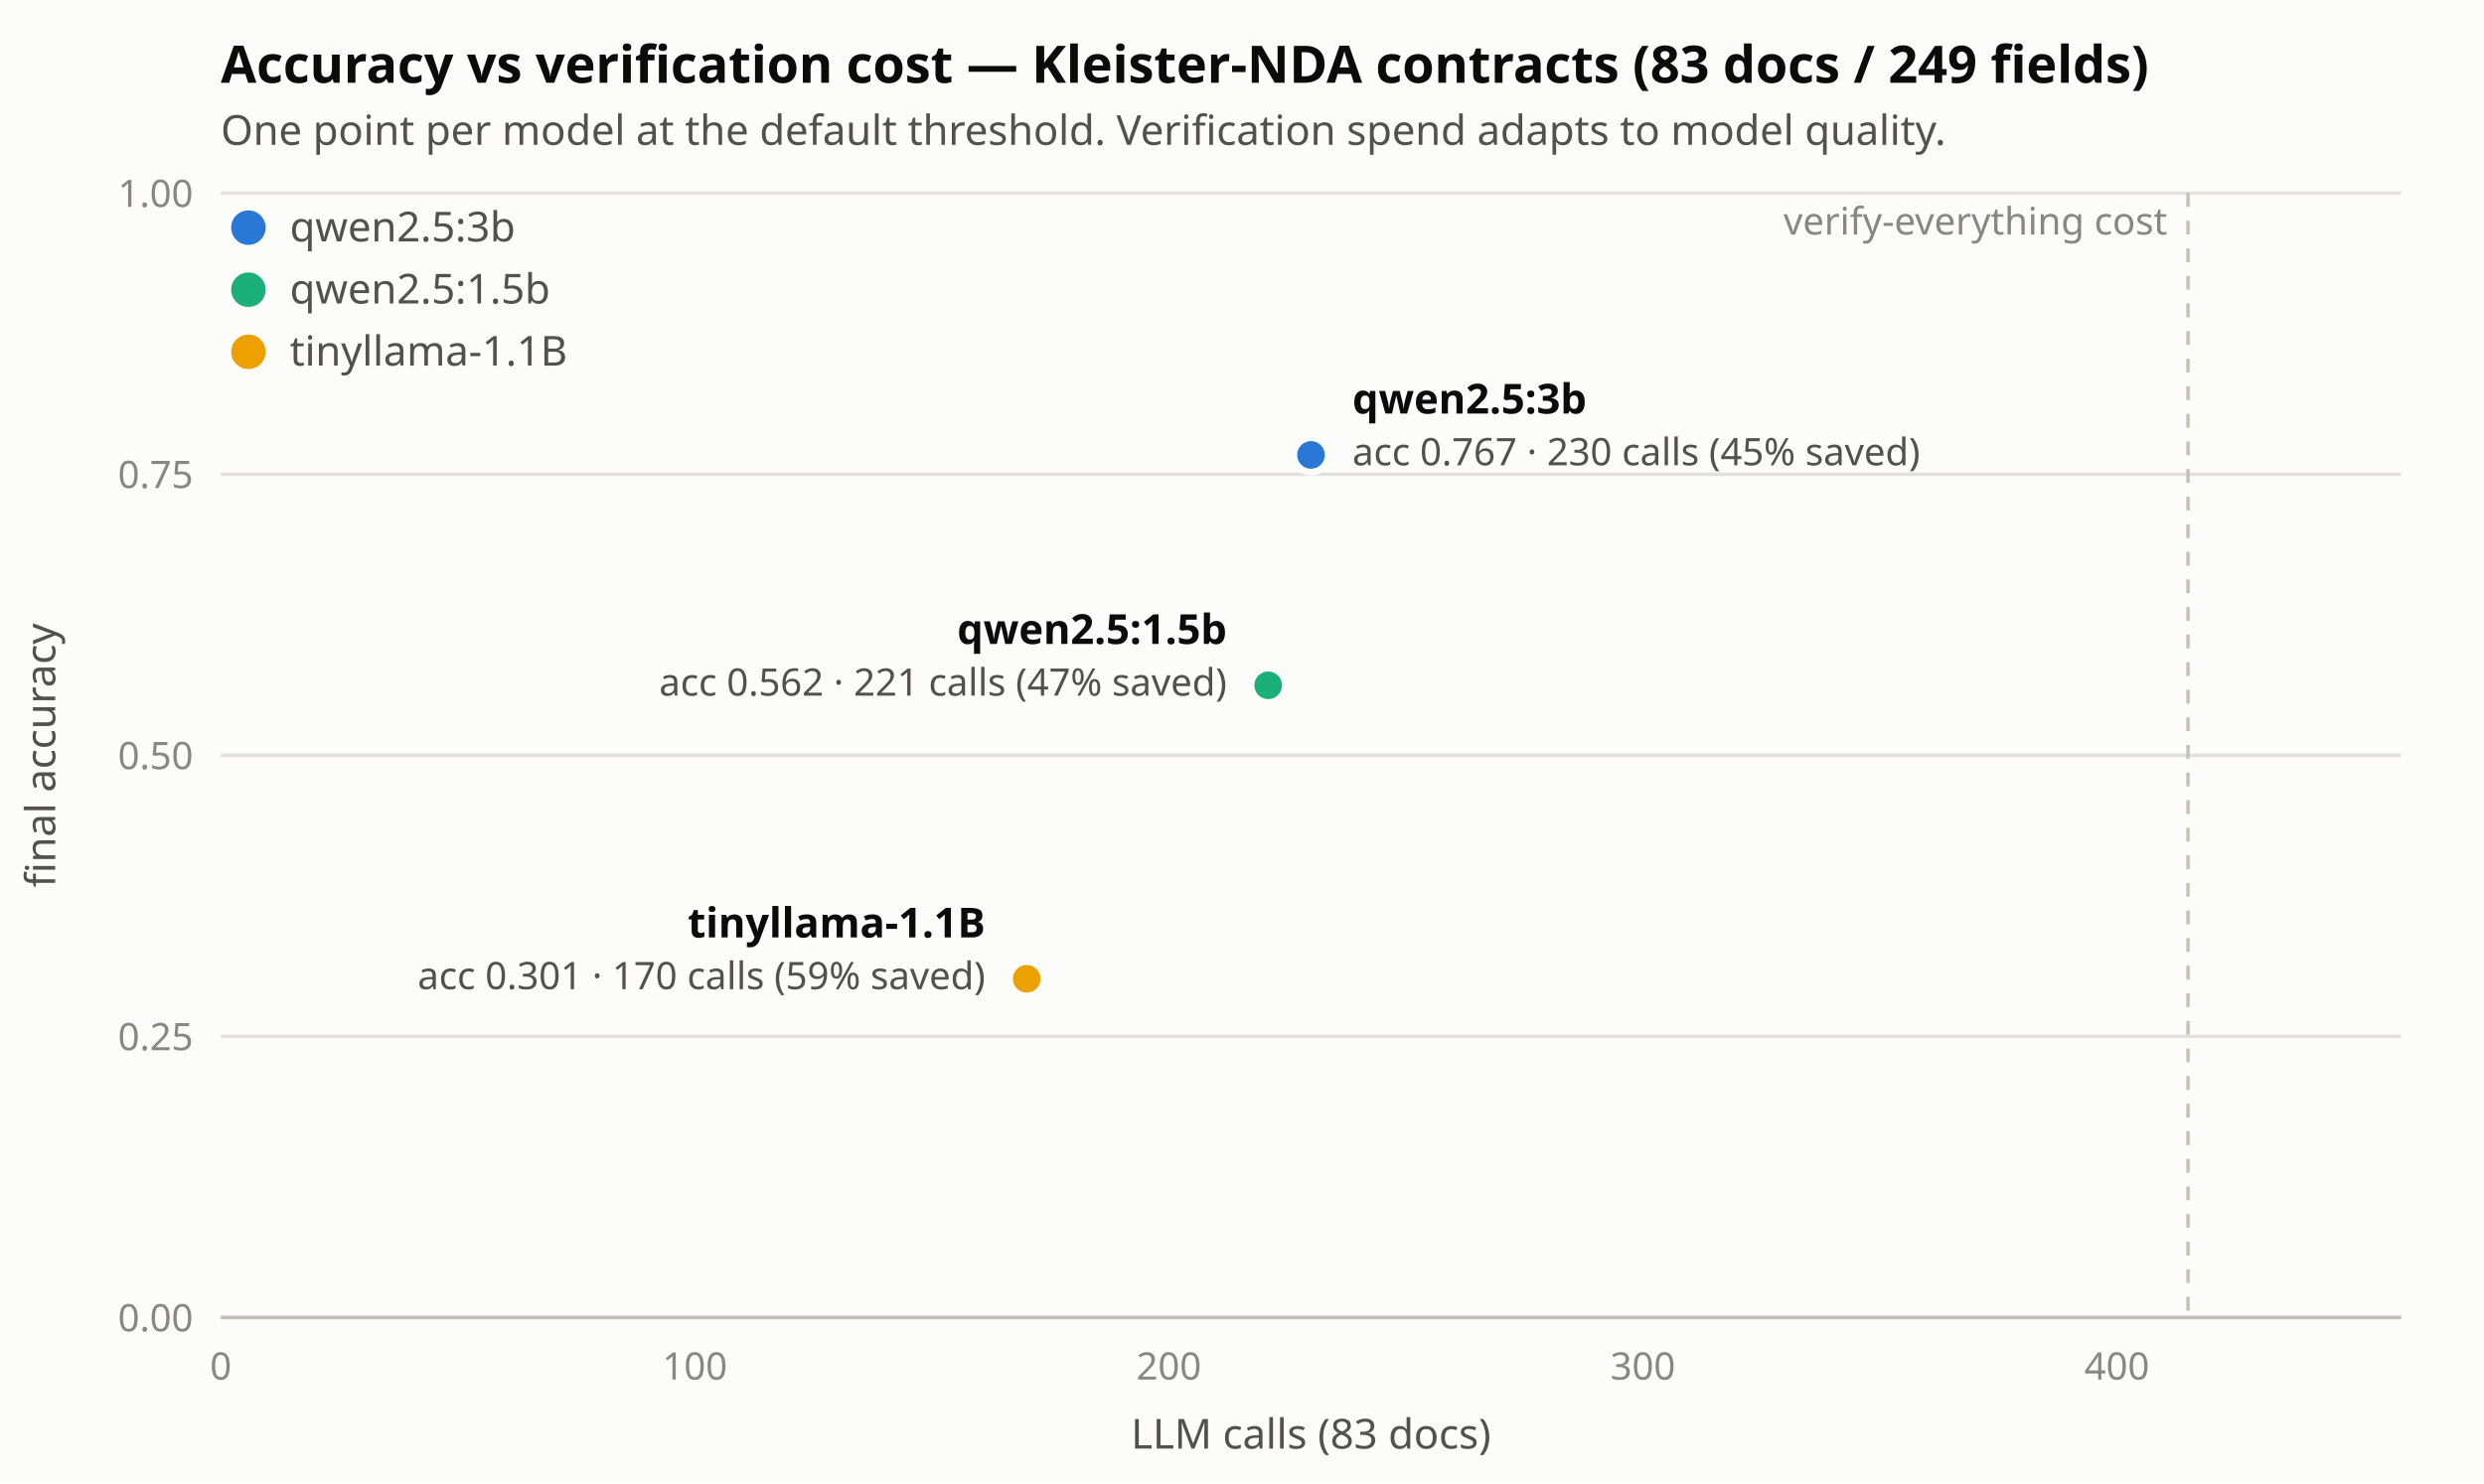
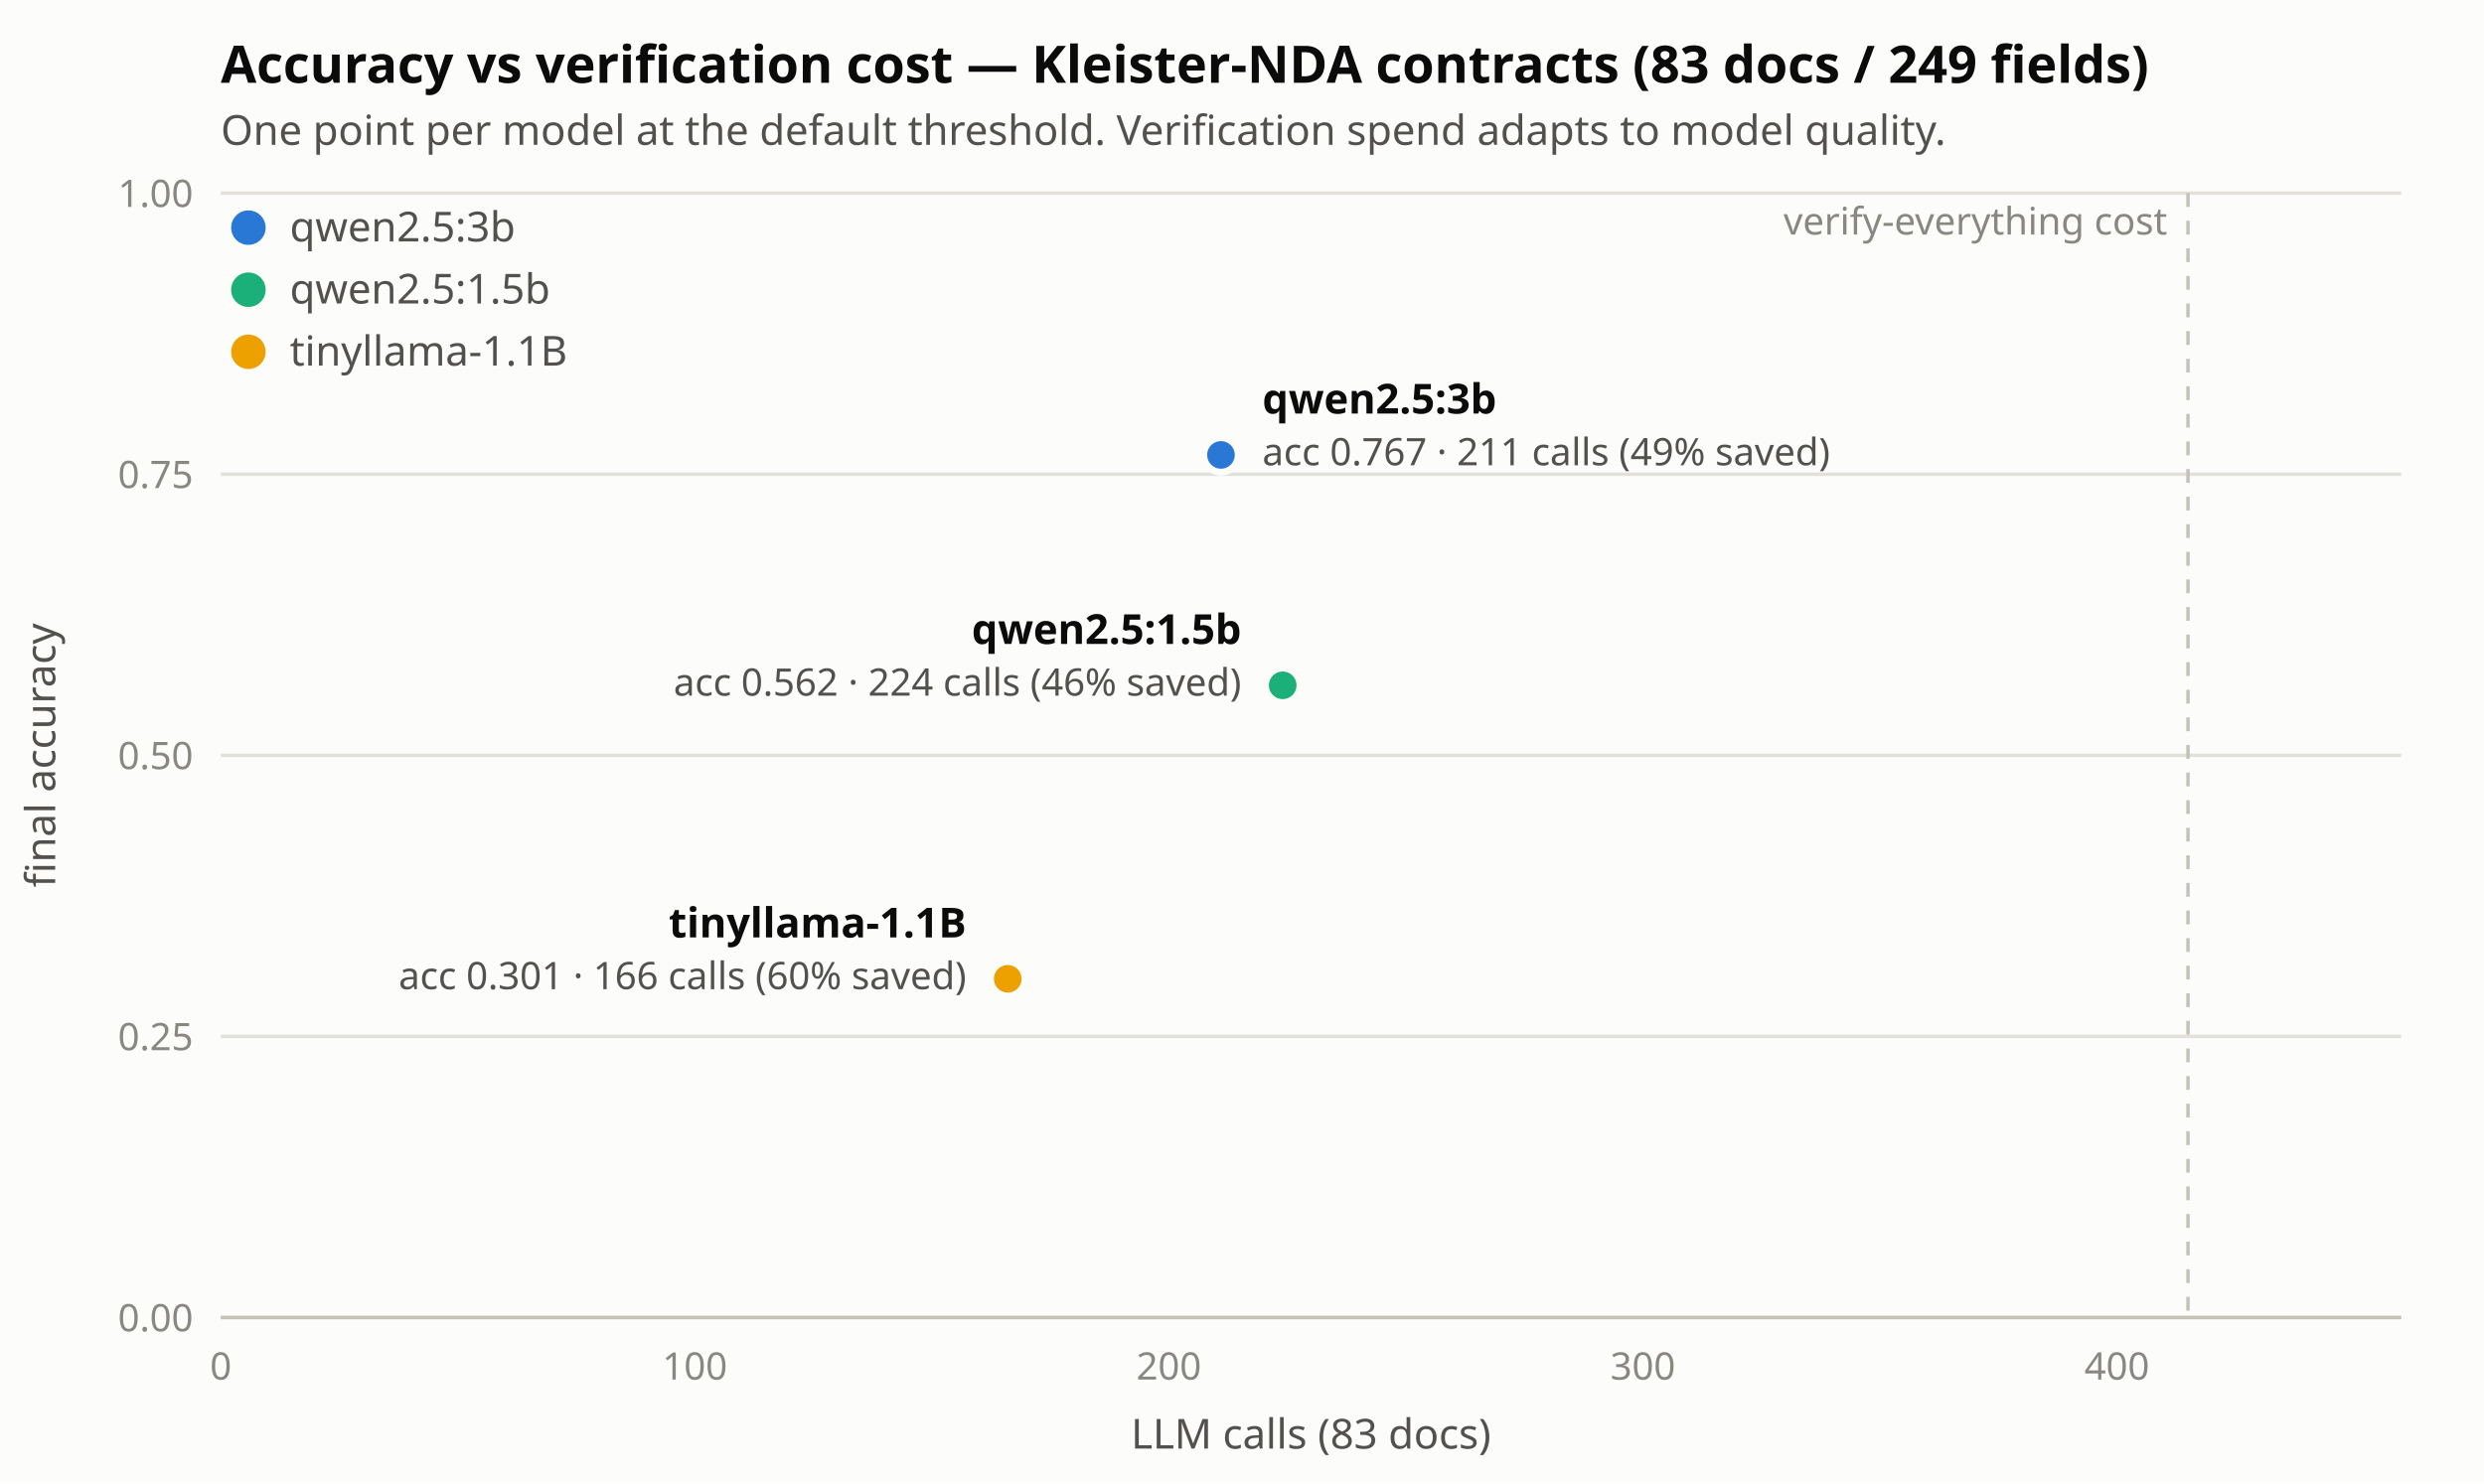
<svg xmlns="http://www.w3.org/2000/svg" width="720" height="430" viewBox="0 0 720 430" font-family="system-ui, sans-serif">
  <rect width="720" height="430" fill="#fcfcfb" />
  <text x="64" y="24" font-size="15" font-weight="600" fill="#0b0b0b">Accuracy vs verification cost — Kleister-NDA contracts (83 docs / 249 fields)</text>
  <text x="64" y="42" font-size="12" fill="#52514e">One point per model at the default threshold. Verification spend adapts to model quality.</text>
  <line x1="64" y1="382.0" x2="696" y2="382.0" stroke="#e1e0d9" stroke-width="1" />
  <text x="56" y="386.0" font-size="11" fill="#898781" text-anchor="end">0.00</text>
  <line x1="64" y1="300.5" x2="696" y2="300.5" stroke="#e1e0d9" stroke-width="1" />
  <text x="56" y="304.5" font-size="11" fill="#898781" text-anchor="end">0.25</text>
  <line x1="64" y1="219.0" x2="696" y2="219.0" stroke="#e1e0d9" stroke-width="1" />
  <text x="56" y="223.0" font-size="11" fill="#898781" text-anchor="end">0.50</text>
  <line x1="64" y1="137.5" x2="696" y2="137.5" stroke="#e1e0d9" stroke-width="1" />
  <text x="56" y="141.5" font-size="11" fill="#898781" text-anchor="end">0.75</text>
  <line x1="64" y1="56.0" x2="696" y2="56.0" stroke="#e1e0d9" stroke-width="1" />
  <text x="56" y="60.0" font-size="11" fill="#898781" text-anchor="end">1.00</text>
  <text x="64.0" y="400" font-size="11" fill="#898781" text-anchor="middle">0</text>
  <text x="201.4" y="400" font-size="11" fill="#898781" text-anchor="middle">100</text>
  <text x="338.8" y="400" font-size="11" fill="#898781" text-anchor="middle">200</text>
  <text x="476.2" y="400" font-size="11" fill="#898781" text-anchor="middle">300</text>
  <text x="613.6" y="400" font-size="11" fill="#898781" text-anchor="middle">400</text>
  <line x1="64" y1="382" x2="696" y2="382" stroke="#c3c2b7" stroke-width="1" />
  <text x="380.0" y="420" font-size="12" fill="#52514e" text-anchor="middle">LLM calls (83 docs)</text>
  <text x="16" y="219.0" font-size="12" fill="#52514e" text-anchor="middle" transform="rotate(-90 16 219.0)">final accuracy</text>
  <line x1="634.2" y1="56" x2="634.2" y2="382" stroke="#c3c2b7" stroke-width="1" stroke-dasharray="4 4" />
  <text x="628.2" y="68" font-size="11" fill="#898781" text-anchor="end">verify-everything cost</text>
-   <circle cx="380.0" cy="131.9" r="5" fill="#2a78d6" stroke="#fcfcfb" stroke-width="2" />
-   <text x="392.0" y="119.9" font-size="12" font-weight="600" fill="#0b0b0b" text-anchor="start">qwen2.5:3b</text>
-   <text x="392.0" y="134.9" font-size="11" fill="#52514e" text-anchor="start">acc 0.767 · 230 calls (45% saved)</text>
-   <circle cx="367.6" cy="198.7" r="5" fill="#1baf7a" stroke="#fcfcfb" stroke-width="2" />
-   <text x="355.6" y="186.7" font-size="12" font-weight="600" fill="#0b0b0b" text-anchor="end">qwen2.5:1.5b</text>
-   <text x="355.6" y="201.7" font-size="11" fill="#52514e" text-anchor="end">acc 0.562 · 221 calls (47% saved)</text>
-   <circle cx="297.6" cy="283.8" r="5" fill="#eda100" stroke="#fcfcfb" stroke-width="2" />
-   <text x="285.6" y="271.8" font-size="12" font-weight="600" fill="#0b0b0b" text-anchor="end">tinyllama-1.1B</text>
-   <text x="285.6" y="286.8" font-size="11" fill="#52514e" text-anchor="end">acc 0.301 · 170 calls (59% saved)</text>
+   <circle cx="353.9" cy="131.9" r="5" fill="#2a78d6" stroke="#fcfcfb" stroke-width="2" />
+   <text x="365.9" y="119.9" font-size="12" font-weight="600" fill="#0b0b0b" text-anchor="start">qwen2.5:3b</text>
+   <text x="365.9" y="134.9" font-size="11" fill="#52514e" text-anchor="start">acc 0.767 · 211 calls (49% saved)</text>
+   <circle cx="371.8" cy="198.7" r="5" fill="#1baf7a" stroke="#fcfcfb" stroke-width="2" />
+   <text x="359.8" y="186.7" font-size="12" font-weight="600" fill="#0b0b0b" text-anchor="end">qwen2.5:1.5b</text>
+   <text x="359.8" y="201.7" font-size="11" fill="#52514e" text-anchor="end">acc 0.562 · 224 calls (46% saved)</text>
+   <circle cx="292.1" cy="283.8" r="5" fill="#eda100" stroke="#fcfcfb" stroke-width="2" />
+   <text x="280.1" y="271.8" font-size="12" font-weight="600" fill="#0b0b0b" text-anchor="end">tinyllama-1.1B</text>
+   <text x="280.1" y="286.8" font-size="11" fill="#52514e" text-anchor="end">acc 0.301 · 166 calls (60% saved)</text>
  <circle cx="72" cy="66" r="5" fill="#2a78d6" />
  <text x="84" y="70" font-size="12" fill="#52514e">qwen2.5:3b</text>
  <circle cx="72" cy="84" r="5" fill="#1baf7a" />
  <text x="84" y="88" font-size="12" fill="#52514e">qwen2.5:1.5b</text>
  <circle cx="72" cy="102" r="5" fill="#eda100" />
  <text x="84" y="106" font-size="12" fill="#52514e">tinyllama-1.1B</text>
</svg>
